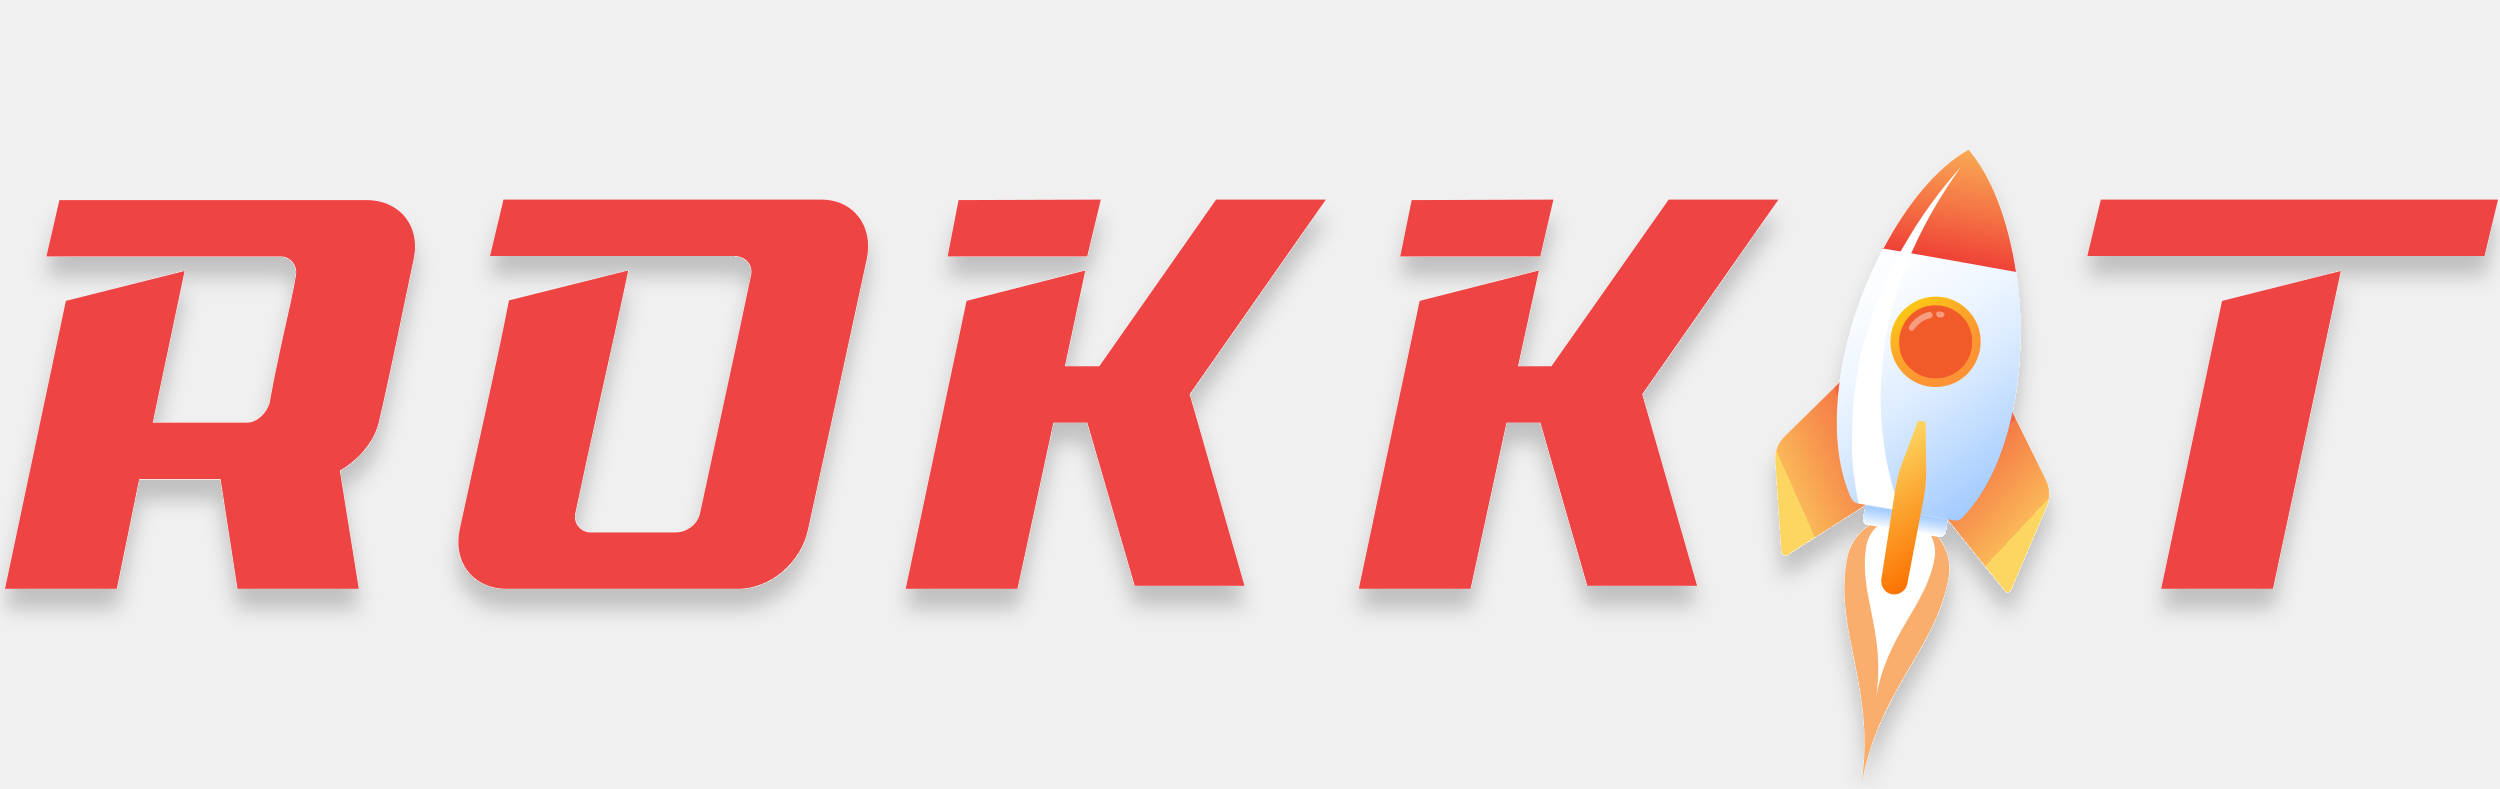
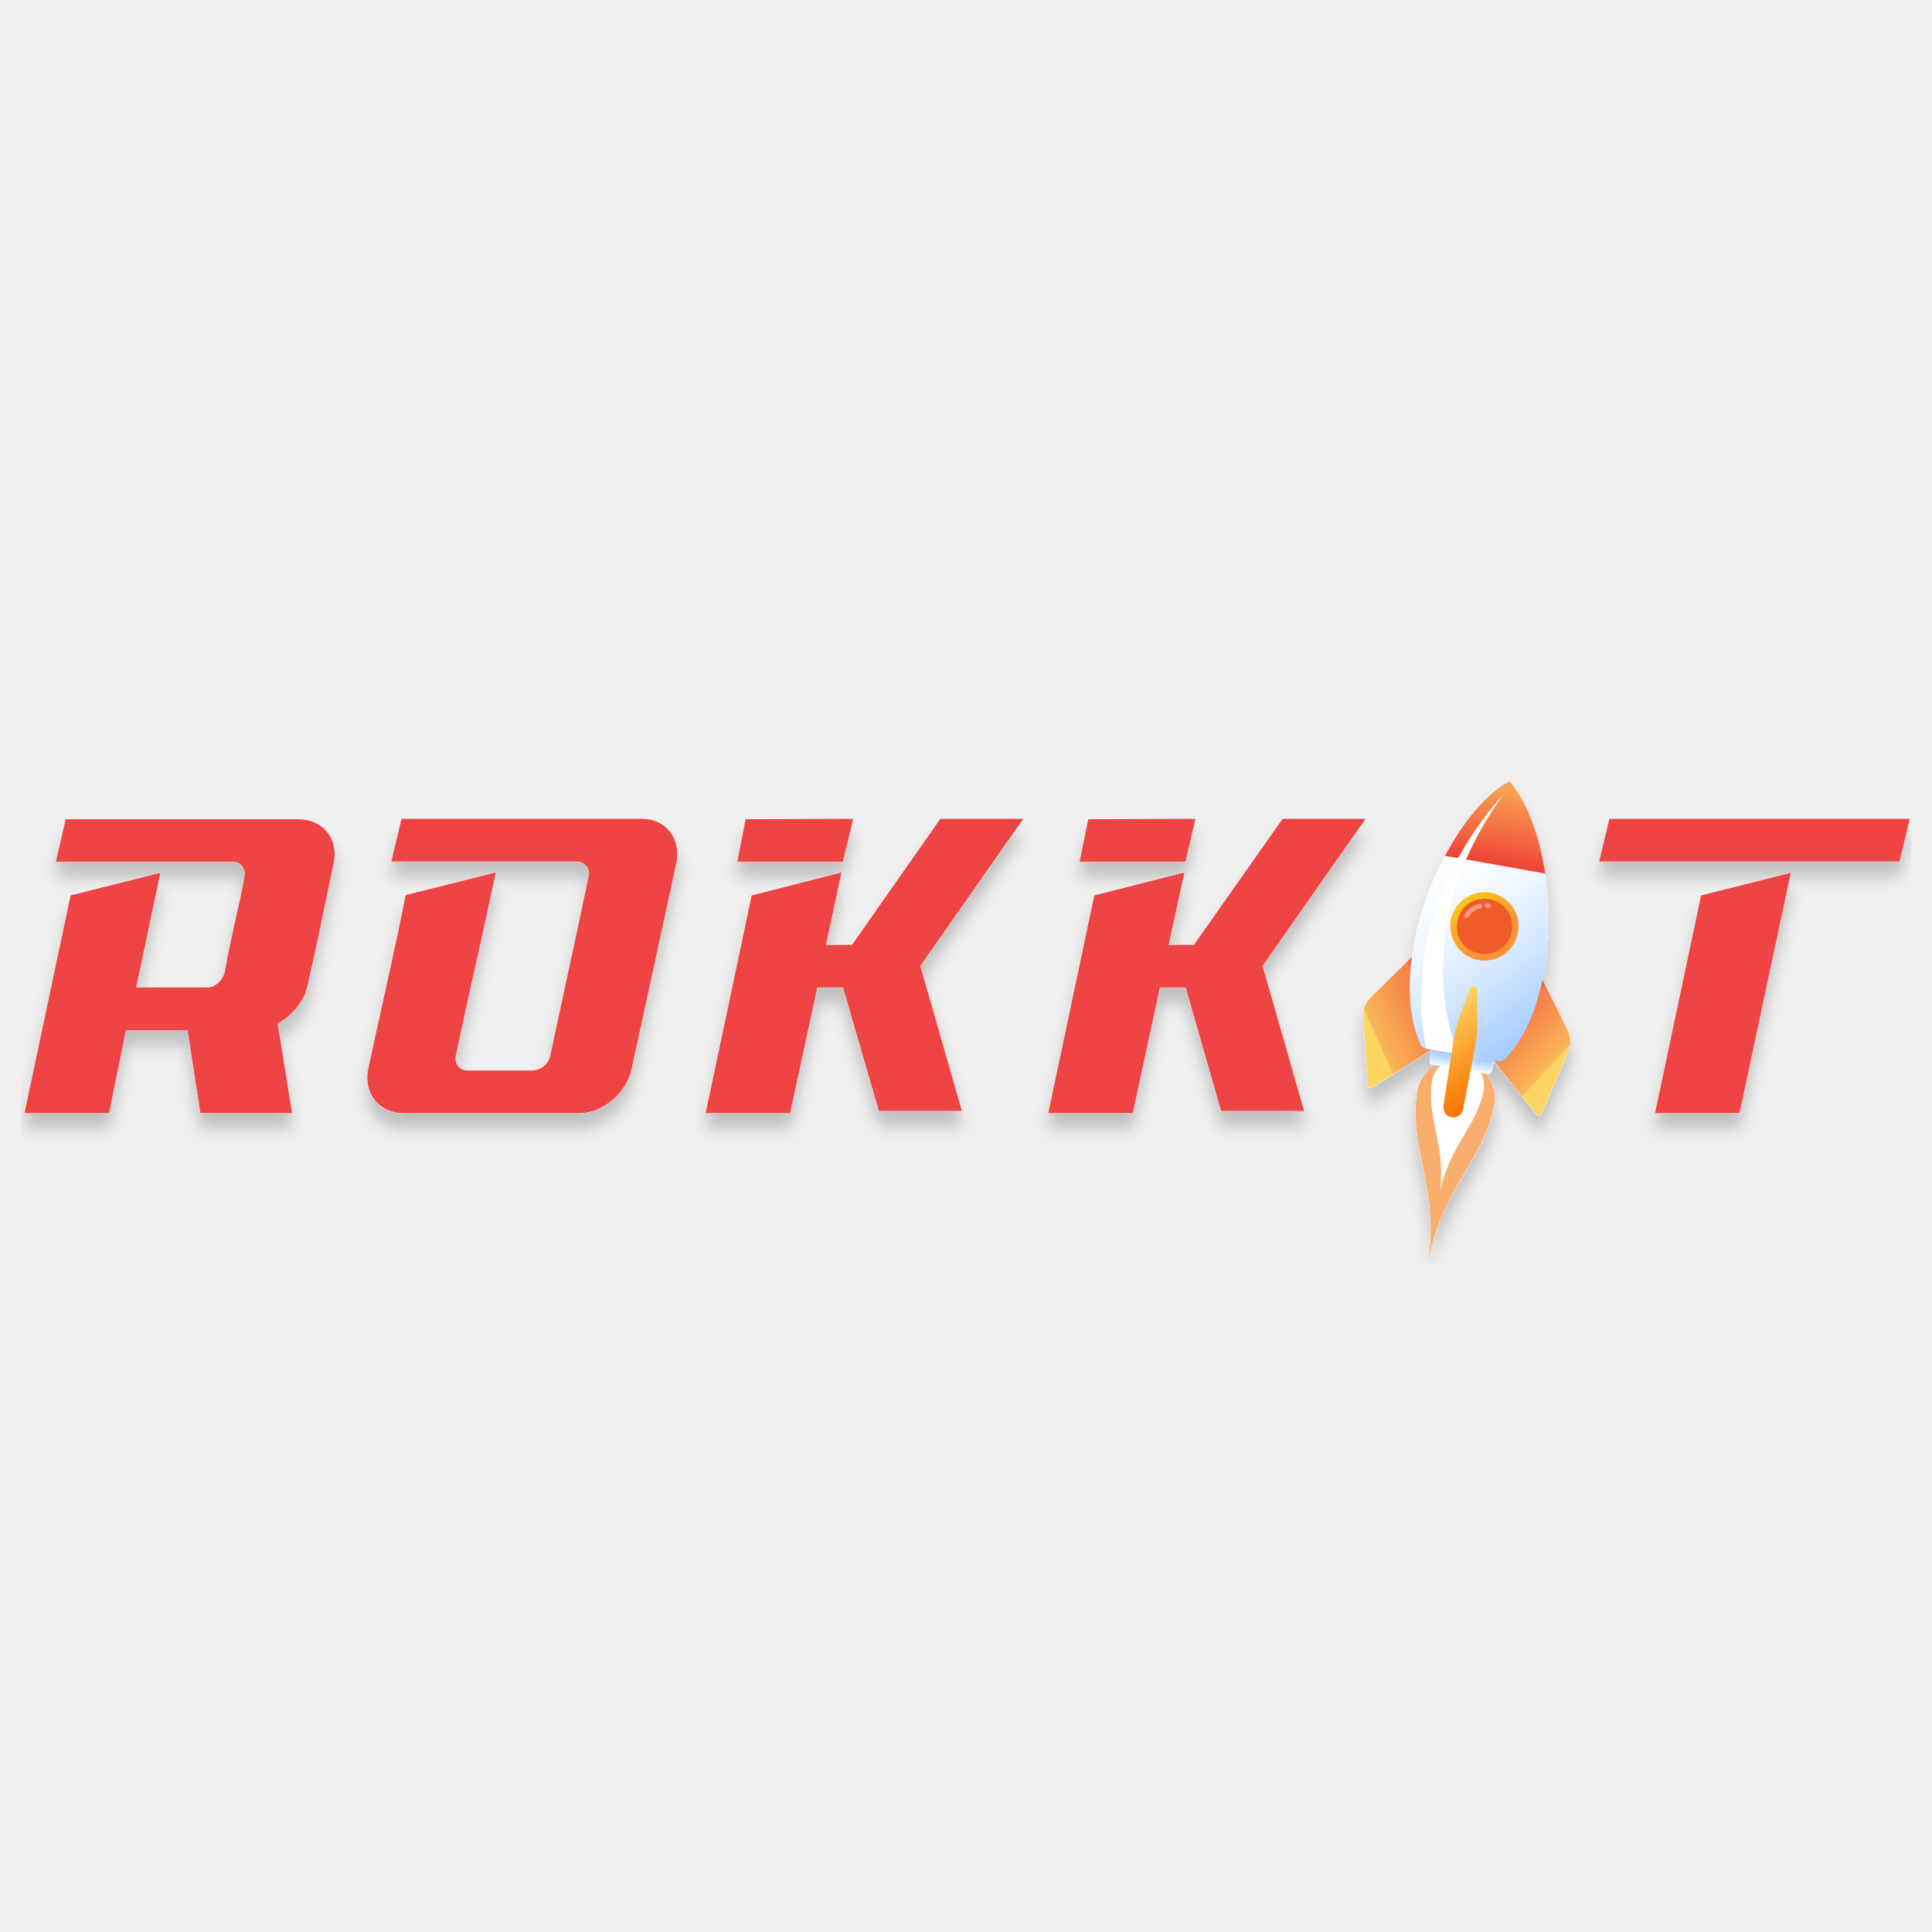
- <svg xmlns="http://www.w3.org/2000/svg" width="501" height="158" viewBox="0 0 501 158" fill="none">
-   <g clip-path="url(#clip0_353_263)">
-     <g filter="url(#filter0_d_353_263)">
-       <path d="M30.6 84.7H49.5C51.4 84.7 53.3 83 54 80.9C55.2 74.2 56.7 67.6 58.2 60.9C58.6 59 59 57.1 59.3 55.2C59.7 53.2 58.2 51.4 56.3 51.4C40.4 51.4 24.8 51.4 9.3 51.4L11.9 40.1H73.4C80.2 40.1 84.3 45.4 82.9 51.9C80.6 62.7 78.5 73.5 76 84.2C75.1 88.5 71.8 92.2 68.1 94.3L71.9 118H47.6L44.2 96C38.9 96 33.2 96 27.9 96L23.4 118H1L13.2 60.3L37 54.3L30.6 84.7Z" fill="#EF4444" />
-       <path d="M125.9 54.2C122.5 70.4 118.7 86.6 115.3 102.8C114.8 105 116.5 106.7 118.3 106.7C124 106.7 129.7 106.7 135.4 106.7C137.7 106.7 139.9 105 140.3 102.8C143.7 86.9 147.2 71.1 150.5 55.2C151 53.1 149.4 51.3 147.1 51.3C130.8 51.3 114.5 51.3 98.2 51.3L100.9 40H164.6C171 40 175.1 45.3 173.7 51.9C169.8 70 165.9 88 161.9 106.2C160.5 112.7 154.4 118 147.9 118C132.4 118 116.8 118 101.6 118C94.8 118 90.8 112.7 92.1 106.2C95.4 90.8 99 75.5 102 60.2L125.9 54.2Z" fill="#EF4444" />
-       <path d="M217.9 84.7H211.1L203.9 118H181.5L193.7 60.3L217.5 54.2L213.4 73.4H220.3L243.7 40H265.7L238.4 79L249.4 117.4H227.4L217.9 84.7ZM217.9 51.3L220.6 40L192.1 40.1L189.9 51.4H217.9V51.3Z" fill="#EF4444" />
-       <path d="M308.7 84.7H301.9L294.7 118H272.3L284.5 60.3L308.4 54.2L304.2 73.4H310.9L334.4 40H356.4L329.1 79L340.1 117.4H318.1L308.7 84.7ZM308.7 51.3L311.3 40L282.9 40.1L280.6 51.4H308.7V51.3Z" fill="#EF4444" />
-       <path d="M418.3 51.3L421 40H500.6L497.9 51.3H418.3ZM455.5 118H433.1L445.3 60.3L469.1 54.3L455.5 118Z" fill="#EF4444" />
-       <path opacity="0.7" d="M382 103.8C376.3 102.8 371 106.6 370.1 112.3C367.6 127 376.2 138.2 372.9 158C376.2 138.2 388 130.3 390.5 115.6C391.4 110.1 387.6 104.8 382 103.8Z" fill="#FD9235" />
-       <path d="M382 103.8C378.2 103.2 374.6 105.7 374 109.5C372.4 119.3 378.1 126.8 375.9 140.1C378.1 126.9 386 121.6 387.7 111.8C388.3 108 385.8 104.4 382 103.8Z" fill="white" />
-       <path d="M388.4 107.6L374.4 105.2C373.7 105.1 373.3 104.5 373.4 103.8L373.9 101.2L390.3 104.1L389.9 106.6C389.7 107.3 389.1 107.7 388.4 107.6Z" fill="url(#paint0_linear_353_263)" />
-       <path d="M369 76.3L357.7 87.4C356.3 88.8 355.6 90.6 355.8 92.5L357 110.6C357.1 111.2 357.7 111.5 358.2 111.2L374 101.1L369 76.3Z" fill="url(#paint1_linear_353_263)" />
-       <path d="M403 82L410 96.2C410.8 97.8 410.9 99.9 410.1 101.6L403 118.2C402.8 118.7 402.1 118.9 401.8 118.4L390 103.7L403 82Z" fill="url(#paint2_linear_353_263)" />
-       <path d="M394.5 30C376.9 40 361.6 78.6 370.9 99.7C371.2 100.3 371.7 100.8 372.3 100.9L391.7 104.3C392.3 104.4 393 104.1 393.4 103.6C409.3 86.9 407.8 45.4 394.5 30Z" fill="url(#paint3_linear_353_263)" />
-       <path d="M394.5 30C388.1 33.6 382.1 41 377.4 49.9C372.5 48.8 404 54.5 404 54.5C402.5 44.5 399.3 35.6 394.5 30Z" fill="url(#paint4_linear_353_263)" />
-       <path d="M394.2 75C390.6 78.5 384.9 78.4 381.4 74.8C377.9 71.1 378 65.4 381.6 62C385.3 58.5 390.9 58.6 394.4 62.2C397.9 65.8 397.7 71.5 394.2 75Z" fill="url(#paint5_linear_353_263)" />
-       <path d="M395.2 68.6C395.2 72.7 391.8 75.9 387.8 75.8C383.7 75.7 380.5 72.4 380.6 68.4C380.7 64.3 384 61 388 61.2C392 61.2 395.3 64.5 395.2 68.6Z" fill="#F15A29" />
-       <path d="M395.2 68.6C395.2 66.9 394.7 65.3 393.7 64C393.7 64.2 393.7 64.4 393.7 64.6C393.6 65.5 393.7 66.5 393.3 67.3C392.9 68 392.2 68.5 391.3 68.7C390.2 68.9 388.9 68.4 387.7 68.7C386.3 69.1 385.5 70.6 384 71.1C383.4 71.3 382.7 71.2 382 70.9C381.5 70.8 381.1 70.6 380.7 70.2C381.5 73.4 384.3 75.7 387.7 75.8C391.8 75.9 395.2 72.7 395.2 68.6Z" fill="#F15A29" />
-       <g opacity="0.4">
-         <path d="M389.1 62.5C388.9 62.5 388.8 62.4 388.6 62.4C388.4 62.4 388.3 62.5 388.2 62.5C388 62.7 388 62.8 388 62.9C388 63.2 388.2 63.5 388.5 63.6H388.6C388.7 63.6 388.8 63.6 388.9 63.6C389.1 63.6 389.3 63.6 389.4 63.5C389.5 63.4 389.6 63.2 389.7 63.1C389.7 62.9 389.5 62.5 389.1 62.5Z" fill="white" />
-         <path d="M387 62.6C386.9 62.5 386.7 62.5 386.6 62.5C384.9 62.9 383.4 64 382.6 65.4C382.4 65.6 382.5 66 382.8 66.2C382.9 66.3 382.9 66.3 383 66.3C383.3 66.3 383.5 66.2 383.6 66C384.4 64.9 385.5 64 386.8 63.8C386.9 63.7 387.1 63.6 387.2 63.5C387.3 63.4 387.3 63.2 387.3 63.1C387.3 62.8 387.1 62.7 387 62.6Z" fill="white" />
+ <svg xmlns="http://www.w3.org/2000/svg" width="512" height="512" viewBox="0 0 512 512" fill="none">
+   <g transform="translate(5.5 177)">
+     <g clip-path="url(#clip0_353_263)">
+       <g filter="url(#filter0_d_353_263)">
+         <path d="M30.6 84.7H49.5C51.4 84.7 53.3 83 54 80.9C55.2 74.2 56.7 67.6 58.2 60.9C58.6 59 59 57.1 59.3 55.2C59.7 53.2 58.2 51.4 56.3 51.4C40.4 51.4 24.8 51.4 9.3 51.4L11.9 40.1H73.4C80.2 40.1 84.3 45.4 82.9 51.9C80.6 62.7 78.5 73.5 76 84.2C75.1 88.5 71.8 92.2 68.1 94.3L71.9 118H47.6L44.2 96C38.9 96 33.2 96 27.9 96L23.4 118H1L13.2 60.3L37 54.3L30.6 84.7Z" fill="#EF4444" />
+         <path d="M125.9 54.2C122.5 70.4 118.7 86.6 115.3 102.8C114.8 105 116.5 106.7 118.3 106.7C124 106.7 129.7 106.7 135.4 106.7C137.7 106.7 139.9 105 140.3 102.8C143.7 86.9 147.2 71.1 150.5 55.2C151 53.1 149.4 51.3 147.1 51.3C130.8 51.3 114.5 51.3 98.2 51.3L100.9 40H164.6C171 40 175.1 45.3 173.7 51.9C169.8 70 165.9 88 161.9 106.2C160.5 112.7 154.4 118 147.9 118C132.4 118 116.8 118 101.6 118C94.8 118 90.8 112.7 92.1 106.2C95.4 90.8 99 75.5 102 60.2L125.9 54.2Z" fill="#EF4444" />
+         <path d="M217.9 84.7H211.1L203.9 118H181.5L193.7 60.3L217.5 54.2L213.4 73.4H220.3L243.7 40H265.7L238.4 79L249.4 117.4H227.4L217.9 84.7ZM217.9 51.3L220.6 40L192.1 40.1L189.9 51.4H217.9V51.3Z" fill="#EF4444" />
+         <path d="M308.7 84.7H301.9L294.7 118H272.3L284.5 60.3L308.4 54.2L304.2 73.4H310.9L334.4 40H356.4L329.1 79L340.1 117.4H318.1L308.7 84.7ZM308.7 51.3L311.3 40L282.9 40.1L280.6 51.4H308.7V51.3Z" fill="#EF4444" />
+         <path d="M418.3 51.3L421 40H500.6L497.9 51.3H418.3ZM455.5 118H433.1L445.3 60.3L469.1 54.3L455.5 118Z" fill="#EF4444" />
+         <path opacity="0.7" d="M382 103.8C376.3 102.8 371 106.6 370.1 112.3C367.6 127 376.2 138.2 372.9 158C376.2 138.2 388 130.3 390.5 115.6C391.4 110.1 387.6 104.8 382 103.8Z" fill="#FD9235" />
+         <path d="M382 103.8C378.2 103.2 374.6 105.7 374 109.5C372.4 119.3 378.1 126.8 375.9 140.1C378.1 126.9 386 121.6 387.7 111.8C388.3 108 385.8 104.4 382 103.8Z" fill="white" />
+         <path d="M388.4 107.6L374.4 105.2C373.7 105.1 373.3 104.5 373.4 103.8L373.9 101.2L390.3 104.1L389.9 106.6C389.7 107.3 389.1 107.7 388.4 107.6Z" fill="url(#paint0_linear_353_263)" />
+         <path d="M369 76.3L357.7 87.4C356.3 88.8 355.6 90.6 355.8 92.5L357 110.6C357.1 111.2 357.7 111.5 358.2 111.2L374 101.1L369 76.3Z" fill="url(#paint1_linear_353_263)" />
+         <path d="M403 82L410 96.2C410.8 97.8 410.9 99.9 410.1 101.6L403 118.2C402.8 118.7 402.1 118.9 401.8 118.4L390 103.7L403 82Z" fill="url(#paint2_linear_353_263)" />
+         <path d="M394.5 30C376.9 40 361.6 78.6 370.9 99.7C371.2 100.3 371.7 100.8 372.3 100.9L391.7 104.3C392.3 104.4 393 104.1 393.4 103.6C409.3 86.9 407.8 45.4 394.5 30Z" fill="url(#paint3_linear_353_263)" />
+         <path d="M394.5 30C388.1 33.6 382.1 41 377.4 49.9C372.5 48.8 404 54.5 404 54.5C402.5 44.5 399.3 35.6 394.5 30Z" fill="url(#paint4_linear_353_263)" />
+         <path d="M394.2 75C390.6 78.5 384.9 78.4 381.4 74.8C377.9 71.1 378 65.4 381.6 62C385.3 58.5 390.9 58.6 394.4 62.2C397.9 65.8 397.7 71.5 394.2 75Z" fill="url(#paint5_linear_353_263)" />
+         <path d="M395.2 68.6C395.2 72.7 391.8 75.9 387.8 75.8C383.7 75.7 380.5 72.4 380.6 68.4C380.7 64.3 384 61 388 61.2C392 61.2 395.3 64.5 395.2 68.6Z" fill="#F15A29" />
+         <path d="M395.2 68.6C395.2 66.9 394.7 65.3 393.7 64C393.7 64.2 393.7 64.4 393.7 64.6C393.6 65.5 393.7 66.5 393.3 67.3C392.9 68 392.2 68.5 391.3 68.7C390.2 68.9 388.9 68.4 387.7 68.7C386.3 69.1 385.5 70.6 384 71.1C383.4 71.3 382.7 71.2 382 70.9C381.5 70.8 381.1 70.6 380.7 70.2C381.5 73.4 384.3 75.7 387.7 75.8C391.8 75.9 395.2 72.7 395.2 68.6Z" fill="#F15A29" />
+         <g opacity="0.4">
+           <path d="M389.1 62.5C388.9 62.5 388.8 62.4 388.6 62.4C388.4 62.4 388.3 62.5 388.2 62.5C388 62.7 388 62.8 388 62.9C388 63.2 388.2 63.5 388.5 63.6H388.6C388.7 63.6 388.8 63.6 388.9 63.6C389.1 63.6 389.3 63.6 389.4 63.5C389.5 63.4 389.6 63.2 389.7 63.1C389.7 62.9 389.5 62.5 389.1 62.5Z" fill="white" />
+           <path d="M387 62.6C386.9 62.5 386.7 62.5 386.6 62.5C384.9 62.9 383.4 64 382.6 65.4C382.4 65.6 382.5 66 382.8 66.2C382.9 66.3 382.9 66.3 383 66.3C383.3 66.3 383.5 66.2 383.6 66C384.4 64.9 385.5 64 386.8 63.8C386.9 63.7 387.1 63.6 387.2 63.5C387.3 63.4 387.3 63.2 387.3 63.1C387.3 62.8 387.1 62.7 387 62.6Z" fill="white" />
+         </g>
+         <path d="M371.7 96.4C371.9 97.8 372.1 99.4 372.5 100.9L380.9 102.3C380.8 102.1 380.7 101.8 380.6 101.5C380.3 100.8 380.1 100.2 379.9 99.5C379.4 98 379 96.6 378.7 95.1C377.9 92.2 377.5 89.2 377.2 86.1C376.6 80.1 376.9 73.9 377.9 67.7C378.4 64.7 379.1 61.6 380.1 58.7L380.4 57.6L380.8 56.5L381.6 54.3L382.5 52.1L382.9 51L383.4 49.9C386 44.1 389.3 38.6 393 33.4C388.8 38.1 384.9 43.4 381.7 49L381.1 50L380.5 51.1L379.3 53.2L378.3 55.4L377.8 56.5L377.3 57.6C376 60.6 374.9 63.7 374 66.9C372.2 73.1 371.2 79.7 371.2 86.4C371 89.7 371.2 93.1 371.7 96.4Z" fill="white" />
+         <path d="M379.2 119.1C377.8 118.9 376.9 117.6 377 116.2L379.7 98.8C380 96.7 380.5 94.5 381.3 92.5L384.4 84.3L385.9 84.5L386 93.4C386.1 95.6 385.9 97.7 385.5 99.9L382.2 117.1C381.9 118.4 380.6 119.3 379.2 119.1Z" fill="url(#paint6_linear_353_263)" />
      </g>
-       <path d="M371.7 96.4C371.9 97.8 372.1 99.4 372.5 100.9L380.9 102.3C380.8 102.1 380.7 101.8 380.6 101.5C380.3 100.8 380.1 100.2 379.9 99.5C379.4 98 379 96.6 378.7 95.1C377.9 92.2 377.5 89.2 377.2 86.1C376.6 80.1 376.9 73.9 377.9 67.7C378.4 64.7 379.1 61.6 380.1 58.7L380.4 57.6L380.8 56.5L381.6 54.3L382.5 52.1L382.9 51L383.4 49.9C386 44.1 389.3 38.6 393 33.4C388.8 38.1 384.9 43.4 381.7 49L381.1 50L380.5 51.1L379.3 53.2L378.3 55.4L377.8 56.5L377.3 57.6C376 60.6 374.9 63.7 374 66.9C372.2 73.1 371.2 79.7 371.2 86.4C371 89.7 371.2 93.1 371.7 96.4Z" fill="white" />
-       <path d="M379.2 119.1C377.8 118.9 376.9 117.6 377 116.2L379.7 98.8C380 96.7 380.5 94.5 381.3 92.5L384.4 84.3L385.9 84.5L386 93.4C386.1 95.6 385.9 97.7 385.5 99.9L382.2 117.1C381.9 118.4 380.6 119.3 379.2 119.1Z" fill="url(#paint6_linear_353_263)" />
    </g>
+     <defs>
+       <filter id="filter0_d_353_263" x="-3" y="30" width="507.6" height="136" filterUnits="userSpaceOnUse" color-interpolation-filters="sRGB">
+         <feFlood flood-opacity="0" result="BackgroundImageFix" />
+         <feColorMatrix in="SourceAlpha" type="matrix" values="0 0 0 0 0 0 0 0 0 0 0 0 0 0 0 0 0 0 127 0" result="hardAlpha" />
+         <feOffset dy="4" />
+         <feGaussianBlur stdDeviation="2" />
+         <feComposite in2="hardAlpha" operator="out" />
+         <feColorMatrix type="matrix" values="0 0 0 0 0 0 0 0 0 0 0 0 0 0 0 0 0 0 0.2 0" />
+         <feBlend mode="normal" in2="BackgroundImageFix" result="effect1_dropShadow_353_263" />
+         <feBlend mode="normal" in="SourceGraphic" in2="effect1_dropShadow_353_263" result="shape" />
+       </filter>
+       <linearGradient id="paint0_linear_353_263" x1="381.4" y1="106.3" x2="382" y2="102.4" gradientUnits="userSpaceOnUse">
+         <stop stop-color="white" />
+         <stop offset="0.1" stop-color="#EFF6FF" />
+         <stop offset="0.5" stop-color="#C6DFFF" />
+         <stop offset="0.8" stop-color="#ACD0FF" />
+         <stop offset="1" stop-color="#A2CBFF" />
+       </linearGradient>
+       <linearGradient id="paint1_linear_353_263" x1="430.5" y1="63.9" x2="358.5" y2="96" gradientUnits="userSpaceOnUse">
+         <stop offset="0" stop-color="#EF4136" />
+         <stop offset="0.4" stop-color="#EF4337" />
+         <stop offset="0.6" stop-color="#F04A38" />
+         <stop offset="0.7" stop-color="#F1553C" />
+         <stop offset="0.8" stop-color="#F36641" />
+         <stop offset="0.8" stop-color="#F57C47" />
+         <stop offset="0.9" stop-color="#F7984F" />
+         <stop offset="1" stop-color="#FAB758" />
+         <stop offset="1" stop-color="#FDD661" />
+       </linearGradient>
+       <linearGradient id="paint2_linear_353_263" x1="349" y1="50.2" x2="406.6" y2="104.1" gradientUnits="userSpaceOnUse">
+         <stop offset="0" stop-color="#EF4136" />
+         <stop offset="0.4" stop-color="#EF4337" />
+         <stop offset="0.6" stop-color="#F04A38" />
+         <stop offset="0.7" stop-color="#F1553C" />
+         <stop offset="0.8" stop-color="#F36641" />
+         <stop offset="0.8" stop-color="#F57C47" />
+         <stop offset="0.9" stop-color="#F7984F" />
+         <stop offset="1" stop-color="#FAB758" />
+         <stop offset="1" stop-color="#FDD661" />
+       </linearGradient>
+       <linearGradient id="paint3_linear_353_263" x1="370.2" y1="47.2" x2="404.7" y2="95.7" gradientUnits="userSpaceOnUse">
+         <stop stop-color="white" />
+         <stop offset="0.2" stop-color="#FBFDFF" />
+         <stop offset="0.4" stop-color="#EFF6FF" />
+         <stop offset="0.6" stop-color="#DBEBFF" />
+         <stop offset="0.8" stop-color="#BFDBFF" />
+         <stop offset="1" stop-color="#A2CBFF" />
+       </linearGradient>
+       <linearGradient id="paint4_linear_353_263" x1="396.3" y1="20.1" x2="390.4" y2="52.2" gradientUnits="userSpaceOnUse">
+         <stop stop-color="#FDD661" />
+         <stop offset="0.7" stop-color="#F47144" />
+         <stop offset="1" stop-color="#EF4136" />
+       </linearGradient>
+       <linearGradient id="paint5_linear_353_263" x1="382.7" y1="60.8" x2="393.2" y2="75.7" gradientUnits="userSpaceOnUse">
+         <stop stop-color="#FCC715" />
+         <stop offset="0.1" stop-color="#FCC019" />
+         <stop offset="0.4" stop-color="#FDA729" />
+         <stop offset="0.7" stop-color="#FD9732" />
+         <stop offset="1" stop-color="#FD9235" />
+       </linearGradient>
+       <linearGradient id="paint6_linear_353_263" x1="374.7" y1="91.2" x2="389.9" y2="112.5" gradientUnits="userSpaceOnUse">
+         <stop stop-color="#FDD661" />
+         <stop offset="0.5" stop-color="#FCA22E" />
+         <stop offset="1" stop-color="#FC7200" />
+       </linearGradient>
+       <clipPath id="clip0_353_263">
+         <rect width="501" height="158" fill="white" />
+       </clipPath>
+     </defs>
  </g>
-   <defs>
-     <filter id="filter0_d_353_263" x="-3" y="30" width="507.6" height="136" filterUnits="userSpaceOnUse" color-interpolation-filters="sRGB">
-       <feFlood flood-opacity="0" result="BackgroundImageFix" />
-       <feColorMatrix in="SourceAlpha" type="matrix" values="0 0 0 0 0 0 0 0 0 0 0 0 0 0 0 0 0 0 127 0" result="hardAlpha" />
-       <feOffset dy="4" />
-       <feGaussianBlur stdDeviation="2" />
-       <feComposite in2="hardAlpha" operator="out" />
-       <feColorMatrix type="matrix" values="0 0 0 0 0 0 0 0 0 0 0 0 0 0 0 0 0 0 0.2 0" />
-       <feBlend mode="normal" in2="BackgroundImageFix" result="effect1_dropShadow_353_263" />
-       <feBlend mode="normal" in="SourceGraphic" in2="effect1_dropShadow_353_263" result="shape" />
-     </filter>
-     <linearGradient id="paint0_linear_353_263" x1="381.4" y1="106.3" x2="382" y2="102.4" gradientUnits="userSpaceOnUse">
-       <stop stop-color="white" />
-       <stop offset="0.1" stop-color="#EFF6FF" />
-       <stop offset="0.5" stop-color="#C6DFFF" />
-       <stop offset="0.8" stop-color="#ACD0FF" />
-       <stop offset="1" stop-color="#A2CBFF" />
-     </linearGradient>
-     <linearGradient id="paint1_linear_353_263" x1="430.5" y1="63.9" x2="358.5" y2="96" gradientUnits="userSpaceOnUse">
-       <stop offset="0" stop-color="#EF4136" />
-       <stop offset="0.4" stop-color="#EF4337" />
-       <stop offset="0.6" stop-color="#F04A38" />
-       <stop offset="0.7" stop-color="#F1553C" />
-       <stop offset="0.8" stop-color="#F36641" />
-       <stop offset="0.8" stop-color="#F57C47" />
-       <stop offset="0.9" stop-color="#F7984F" />
-       <stop offset="1" stop-color="#FAB758" />
-       <stop offset="1" stop-color="#FDD661" />
-     </linearGradient>
-     <linearGradient id="paint2_linear_353_263" x1="349" y1="50.2" x2="406.6" y2="104.1" gradientUnits="userSpaceOnUse">
-       <stop offset="0" stop-color="#EF4136" />
-       <stop offset="0.4" stop-color="#EF4337" />
-       <stop offset="0.6" stop-color="#F04A38" />
-       <stop offset="0.7" stop-color="#F1553C" />
-       <stop offset="0.8" stop-color="#F36641" />
-       <stop offset="0.8" stop-color="#F57C47" />
-       <stop offset="0.9" stop-color="#F7984F" />
-       <stop offset="1" stop-color="#FAB758" />
-       <stop offset="1" stop-color="#FDD661" />
-     </linearGradient>
-     <linearGradient id="paint3_linear_353_263" x1="370.2" y1="47.2" x2="404.7" y2="95.7" gradientUnits="userSpaceOnUse">
-       <stop stop-color="white" />
-       <stop offset="0.2" stop-color="#FBFDFF" />
-       <stop offset="0.4" stop-color="#EFF6FF" />
-       <stop offset="0.6" stop-color="#DBEBFF" />
-       <stop offset="0.8" stop-color="#BFDBFF" />
-       <stop offset="1" stop-color="#A2CBFF" />
-     </linearGradient>
-     <linearGradient id="paint4_linear_353_263" x1="396.3" y1="20.1" x2="390.4" y2="52.2" gradientUnits="userSpaceOnUse">
-       <stop stop-color="#FDD661" />
-       <stop offset="0.7" stop-color="#F47144" />
-       <stop offset="1" stop-color="#EF4136" />
-     </linearGradient>
-     <linearGradient id="paint5_linear_353_263" x1="382.7" y1="60.8" x2="393.2" y2="75.7" gradientUnits="userSpaceOnUse">
-       <stop stop-color="#FCC715" />
-       <stop offset="0.1" stop-color="#FCC019" />
-       <stop offset="0.4" stop-color="#FDA729" />
-       <stop offset="0.7" stop-color="#FD9732" />
-       <stop offset="1" stop-color="#FD9235" />
-     </linearGradient>
-     <linearGradient id="paint6_linear_353_263" x1="374.7" y1="91.2" x2="389.9" y2="112.5" gradientUnits="userSpaceOnUse">
-       <stop stop-color="#FDD661" />
-       <stop offset="0.5" stop-color="#FCA22E" />
-       <stop offset="1" stop-color="#FC7200" />
-     </linearGradient>
-     <clipPath id="clip0_353_263">
-       <rect width="501" height="158" fill="white" />
-     </clipPath>
-   </defs>
</svg>
